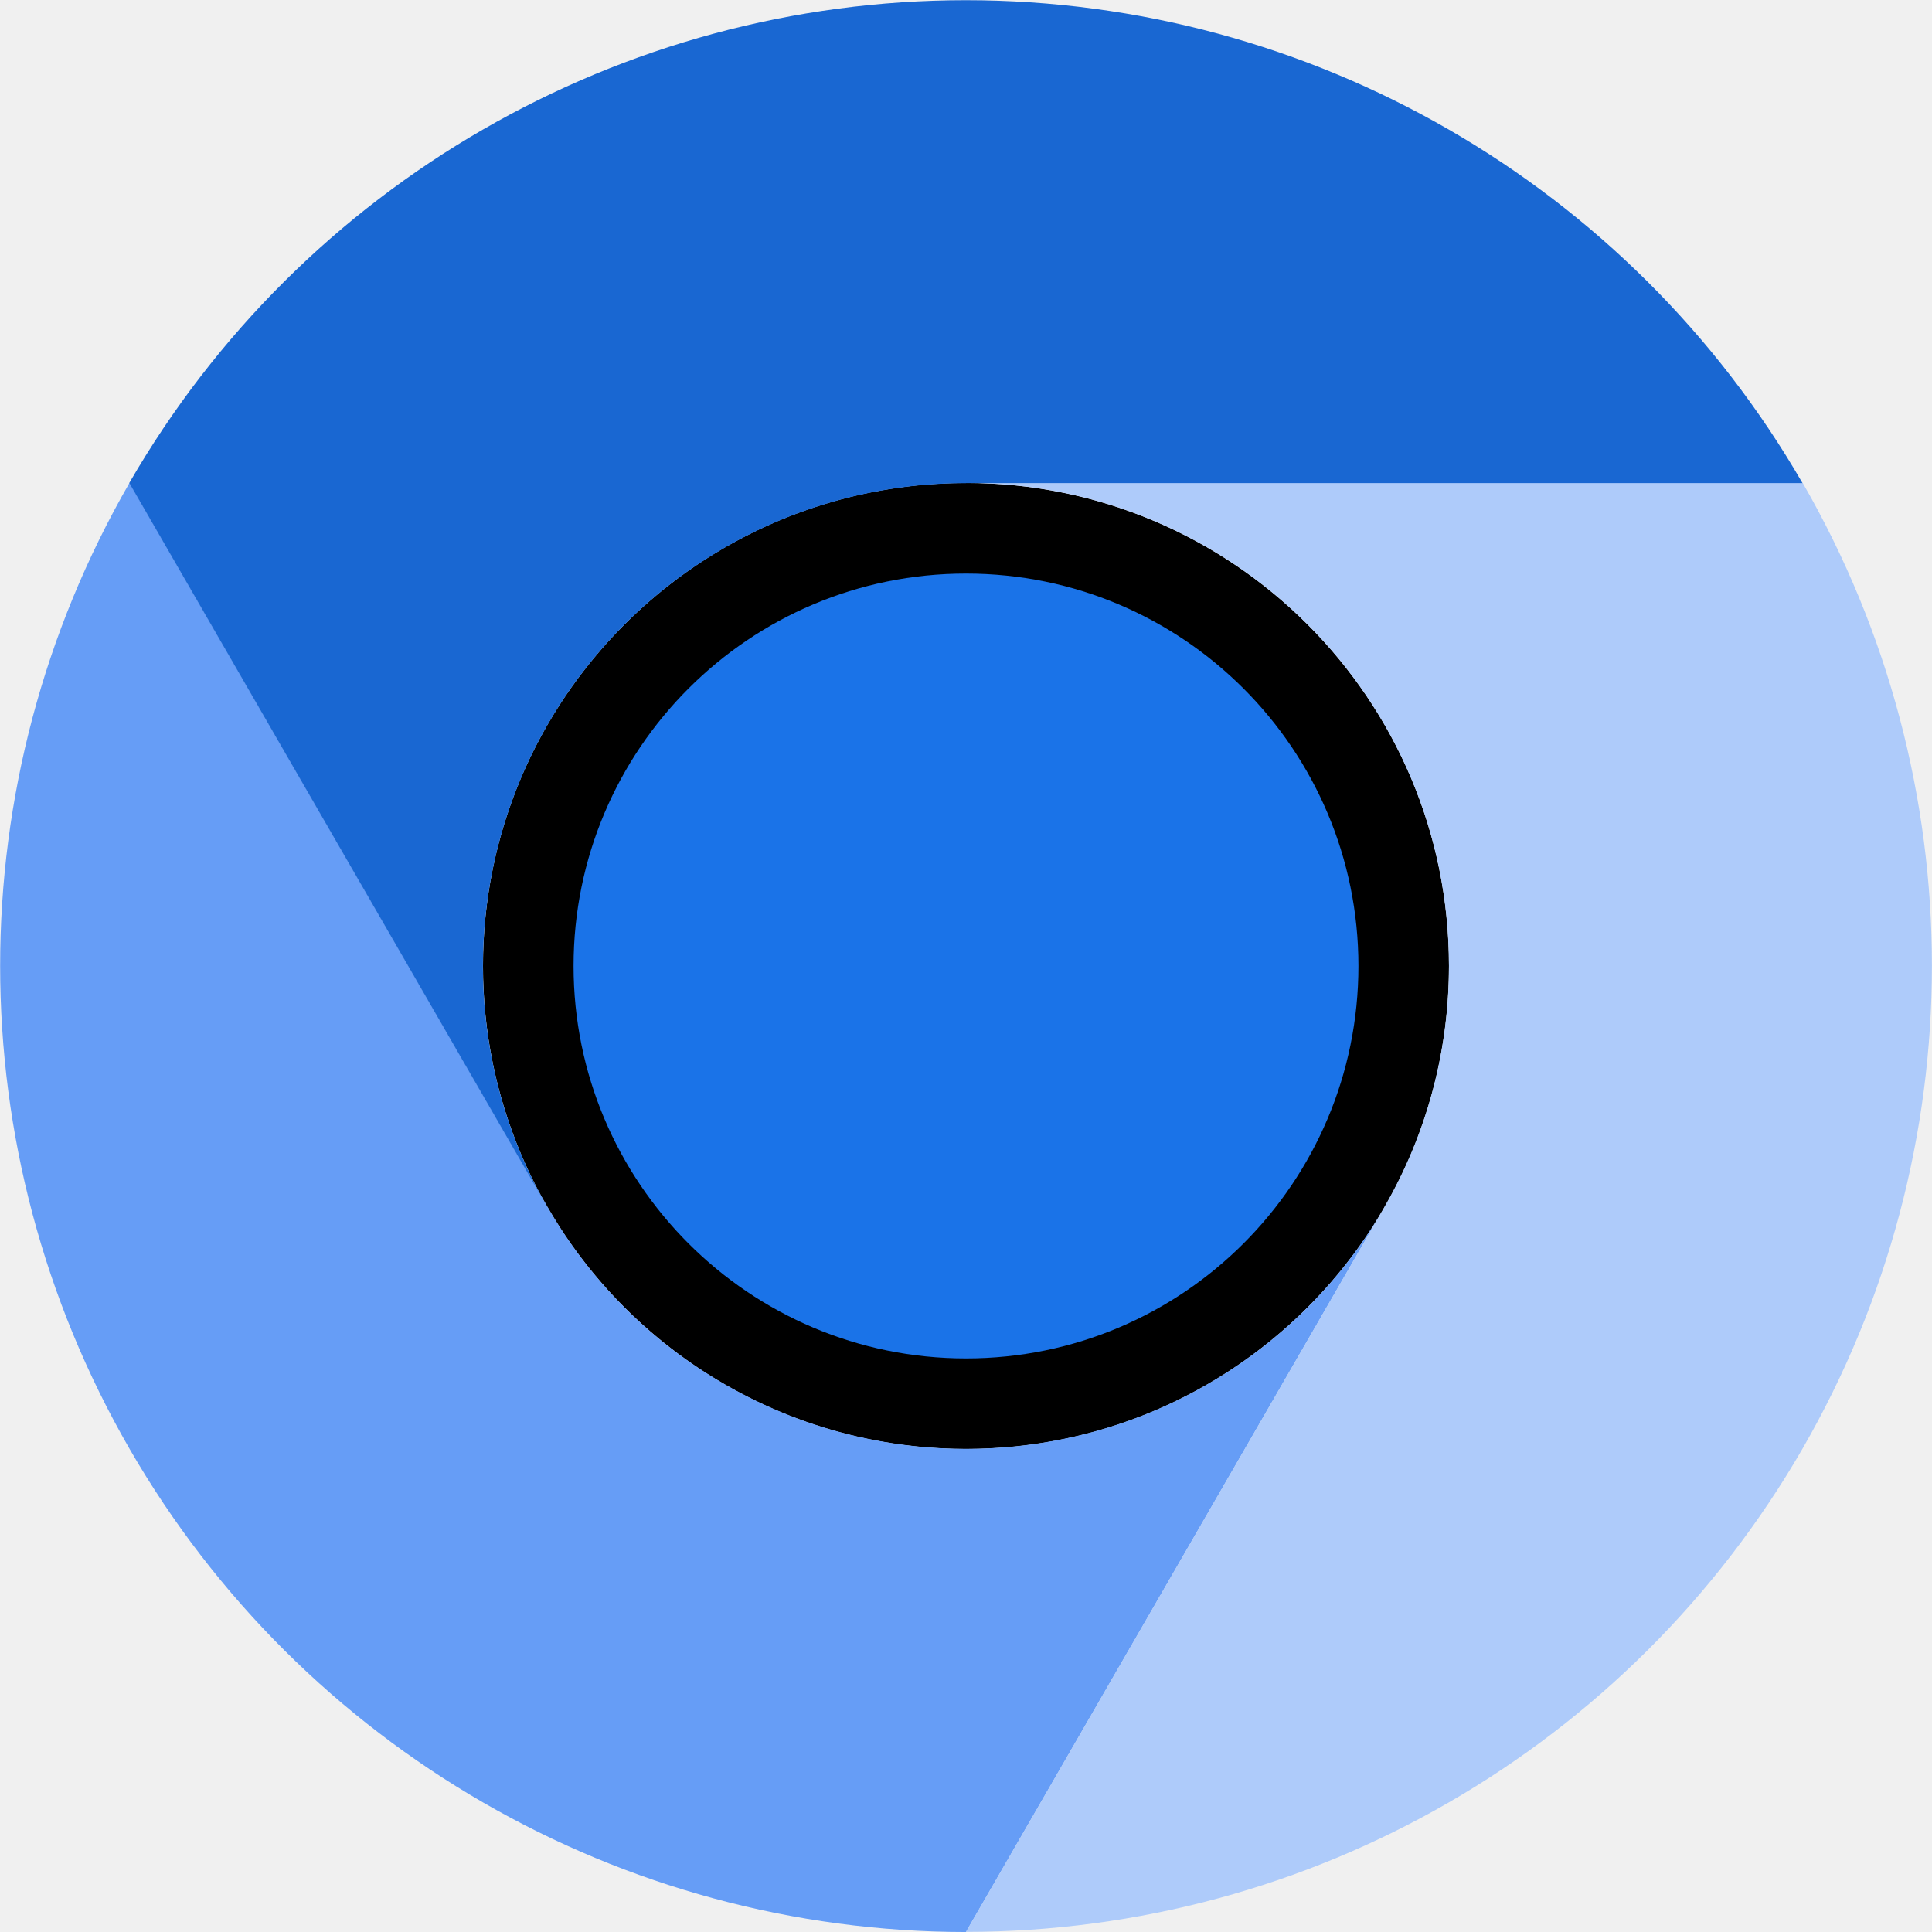
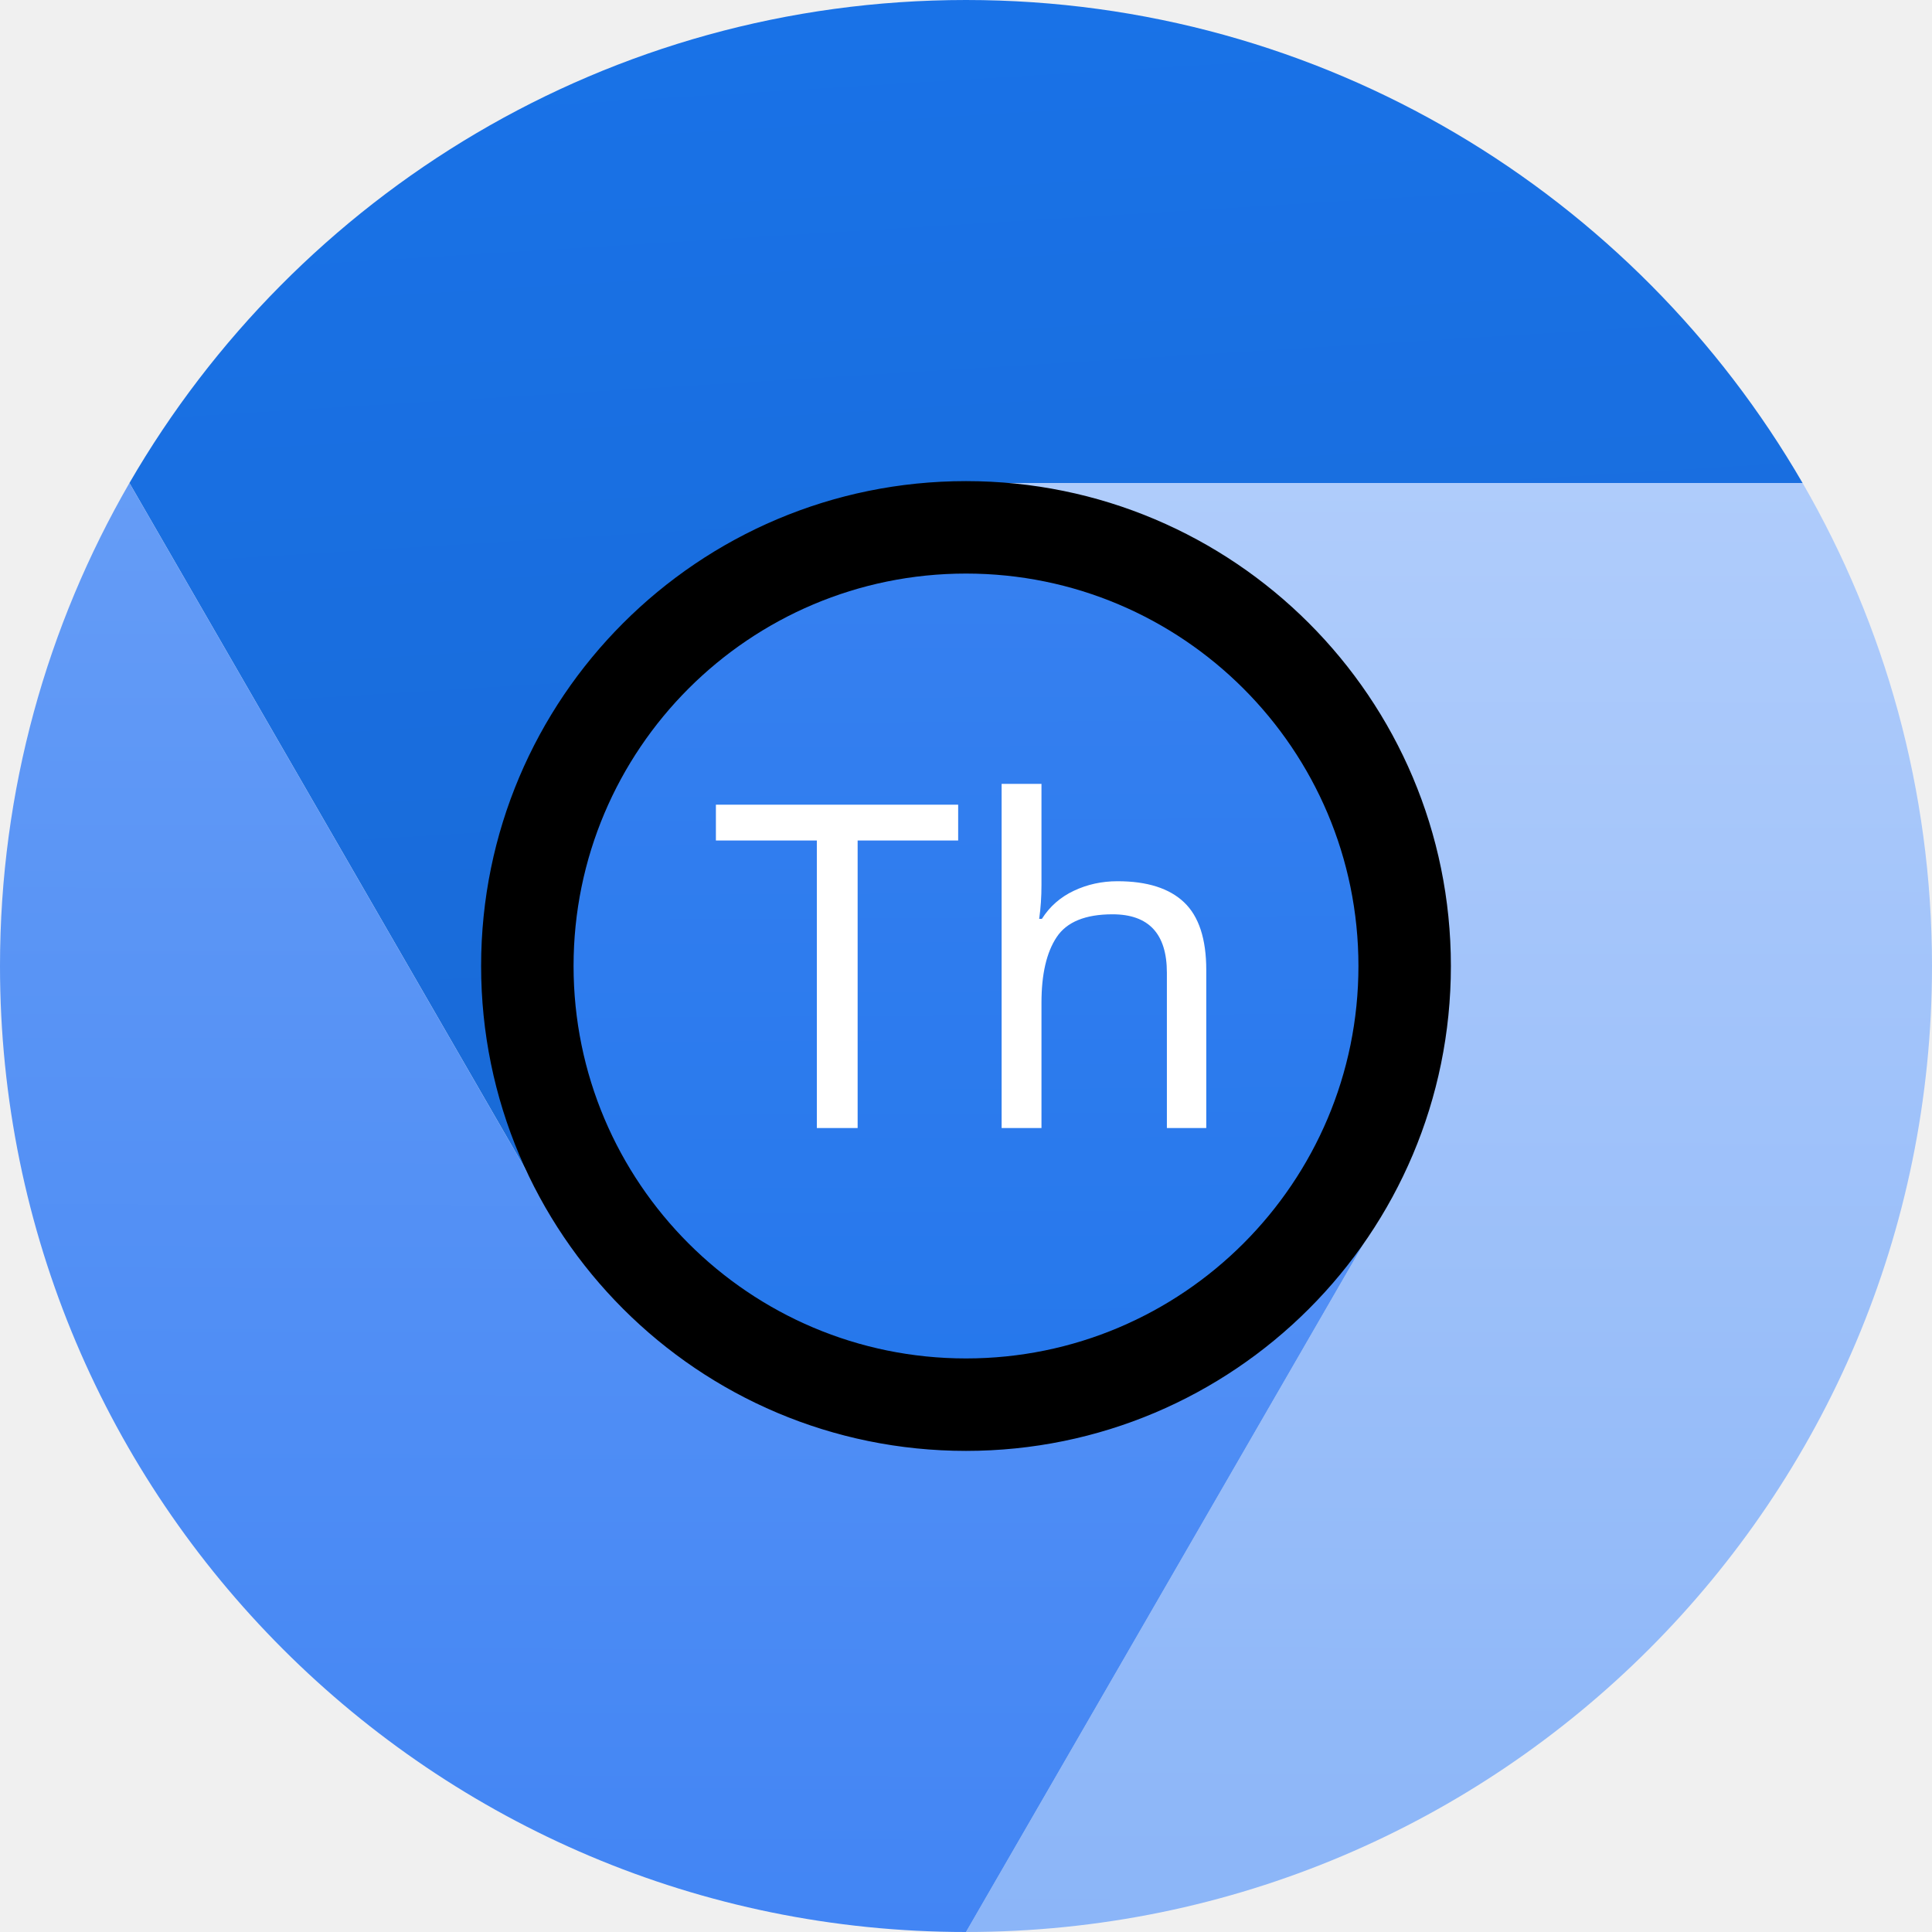
- <svg xmlns="http://www.w3.org/2000/svg" viewBox="0 0 256 256" height="512" width="512" fill="none">
-   <g clip-path="url(#a)">
-     <path d="M128 191.995c35.346 0 64-28.654 64-64 0-35.347-28.654-64-64-64-35.346 0-64 28.654-64 64 0 35.346 28.654 64 64 64Z" fill="#000" />
-     <path d="M96.01 183.41a63.681 63.681 0 0 1-23.42-23.43l-.007.004-55.425-96a128.027 128.027 0 0 0 110.841 192.018l55.436-96.018a63.985 63.985 0 0 1-16.465 18.775 64.007 64.007 0 0 1-70.96 4.651Z" fill="#669DF6" />
-     <path d="M191.991 127.984a63.683 63.683 0 0 1-8.581 31.996l.007.004-55.426 96a128.029 128.029 0 0 0 110.872-192H127.991a64 64 0 0 1 64 64Z" fill="#AECBFA" />
-     <path d="M128 180c28.719 0 52-23.281 52-52s-23.281-52-52-52-52 23.281-52 52 23.281 52 52 52Z" fill="#1A73E8" />
-     <path d="M95.99 72.59a63.684 63.684 0 0 1 32.001-8.566v-.008h110.851A128.035 128.035 0 0 0 127.991.026 128.028 128.028 0 0 0 17.13 63.999l55.436 96.018a64.003 64.003 0 0 1 4.65-70.961A64 64 0 0 1 95.991 72.59Z" fill="#1967D2" />
-   </g>
-   <defs>
-     <clipPath id="a">
-       <path fill="#000" d="M0 0h256v256H0z" />
-     </clipPath>
-   </defs>
+ <svg xmlns="http://www.w3.org/2000/svg" version="1.1" id="svg44" x="0px" y="0px" viewBox="0 0 512 512" style="enable-background:new 0 0 512 512;" xml:space="preserve">
+   <style type="text/css">
+ 	.st0{fill:url(#path34-4_00000075853498491031461470000010556414940792861569_);}
+ 	.st1{fill:url(#path36-1_00000113317448677781473950000008393043105654370464_);}
+ 	.st2{fill:url(#path38-7_00000006678933145031513170000016641512559604383898_);}
+ 	.st3{stroke:#000000;stroke-miterlimit:10;}
+ 	.st4{fill:url(#path42-5_00000083768406650072771080000017764913794342874815_);}
+ 	.st5{fill:#FFFFFF;}
+ 	.st6{font-family:'Lato-Bold';}
+ 	.st7{font-size:120px;}
+ </style>
+   <linearGradient id="path34-4_00000052069020947075151100000010140638130624436886_" gradientUnits="userSpaceOnUse" x1="-415.369" y1="688.394" x2="-415.514" y2="586.711" gradientTransform="matrix(3.7794 0 0 -3.7794 1953.936 2729.191)">
+     <stop offset="0" style="stop-color:#AFCCFB" />
+     <stop offset="1" style="stop-color:#8BB5F8" />
+   </linearGradient>
+   <path id="path34-4" style="fill:url(#path34-4_00000052069020947075151100000010140638130624436886_);" d="M256,256l110.9,64  L256,512c141.4,0,256-114.6,256-256c0-46.6-12.5-90.3-34.3-128H256L256,256z" />
+   <linearGradient id="path36-1_00000165197466272322593430000007933251624600468612_" gradientUnits="userSpaceOnUse" x1="-699.373" y1="796.46" x2="-699.282" y2="794.975" gradientTransform="matrix(231.6257 0 0 -231.6247 162241.016 184481.906)">
+     <stop offset="0" style="stop-color:#1972E7" />
+     <stop offset="1" style="stop-color:#1969D5" />
+   </linearGradient>
+   <path id="path36-1" style="fill:url(#path36-1_00000165197466272322593430000007933251624600468612_);" d="M256,0  C161.2,0,78.6,51.5,34.3,128l110.8,192L256,256V128h221.7C433.4,51.5,350.7,0,256,0z" />
+   <linearGradient id="path38-7_00000047030317141797111950000009190773286797101227_" gradientUnits="userSpaceOnUse" x1="-699.84" y1="799.973" x2="-698.088" y2="798.962" gradientTransform="matrix(94.9316 164.4269 164.4276 -94.9311 -64917.355 191142.812)">
+     <stop offset="0" style="stop-color:#659CF6" />
+     <stop offset="1" style="stop-color:#4285F4" />
+   </linearGradient>
+   <path id="path38-7" style="fill:url(#path38-7_00000047030317141797111950000009190773286797101227_);" d="M0,256  c0,141.4,114.6,256,256,256l110.9-192L256,256l-110.9,64L34.3,128C12.5,165.7,0,209.4,0,256" />
+   <path id="path40" class="st3" d="M384,256c0,70.7-57.3,128-128,128s-128-57.3-128-128s57.3-128,128-128S384,185.3,384,256" />
+   <linearGradient id="path42-5_00000055682703508271731300000008984872210056520338_" gradientUnits="userSpaceOnUse" x1="-449.4" y1="681.801" x2="-449.119" y2="626.871" gradientTransform="matrix(3.7794 0 0 -3.7794 1953.936 2729.191)">
+     <stop offset="0" style="stop-color:#3680F0" />
+     <stop offset="1" style="stop-color:#2678EC" />
+   </linearGradient>
+   <path id="path42-5" style="fill:url(#path42-5_00000055682703508271731300000008984872210056520338_);" d="M360,256  c0,57.4-46.6,104-104,104s-104-46.6-104-104s46.6-104,104-104S360,198.6,360,256" />
+   <text transform="matrix(1 0 0 1 188.5171 298.9404)" class="st5 st6 st7">Th</text>
</svg>
